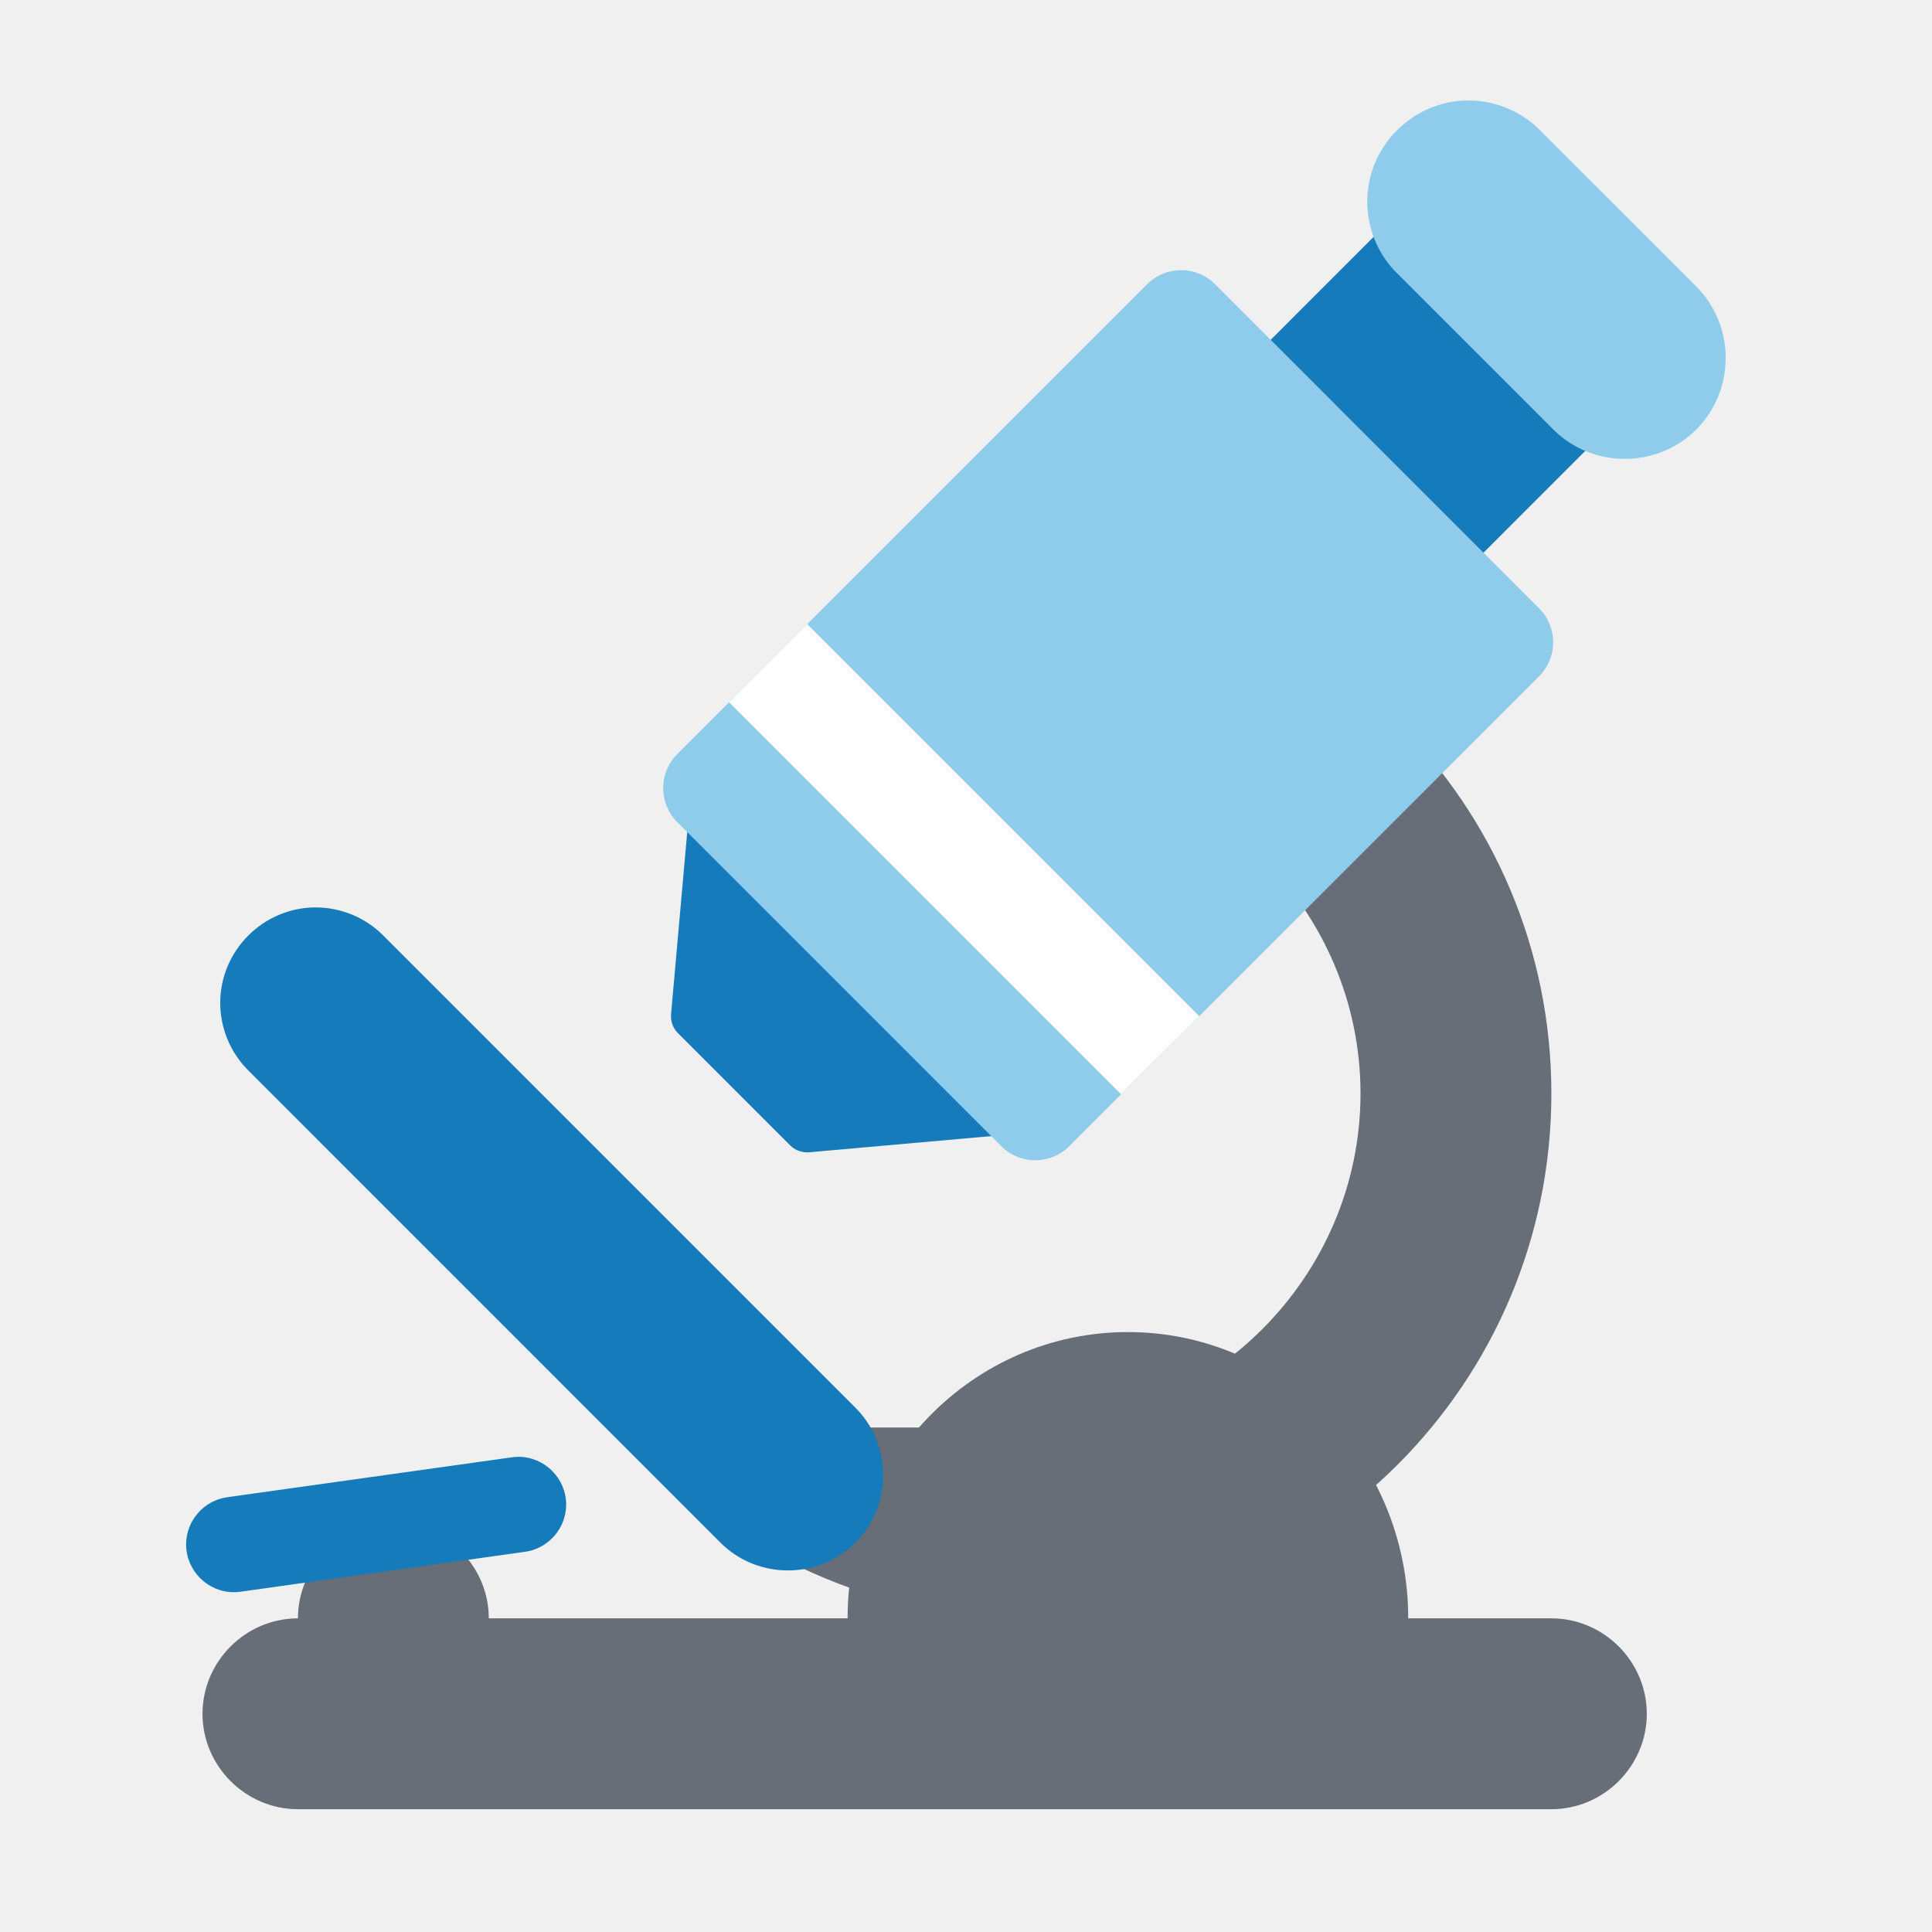
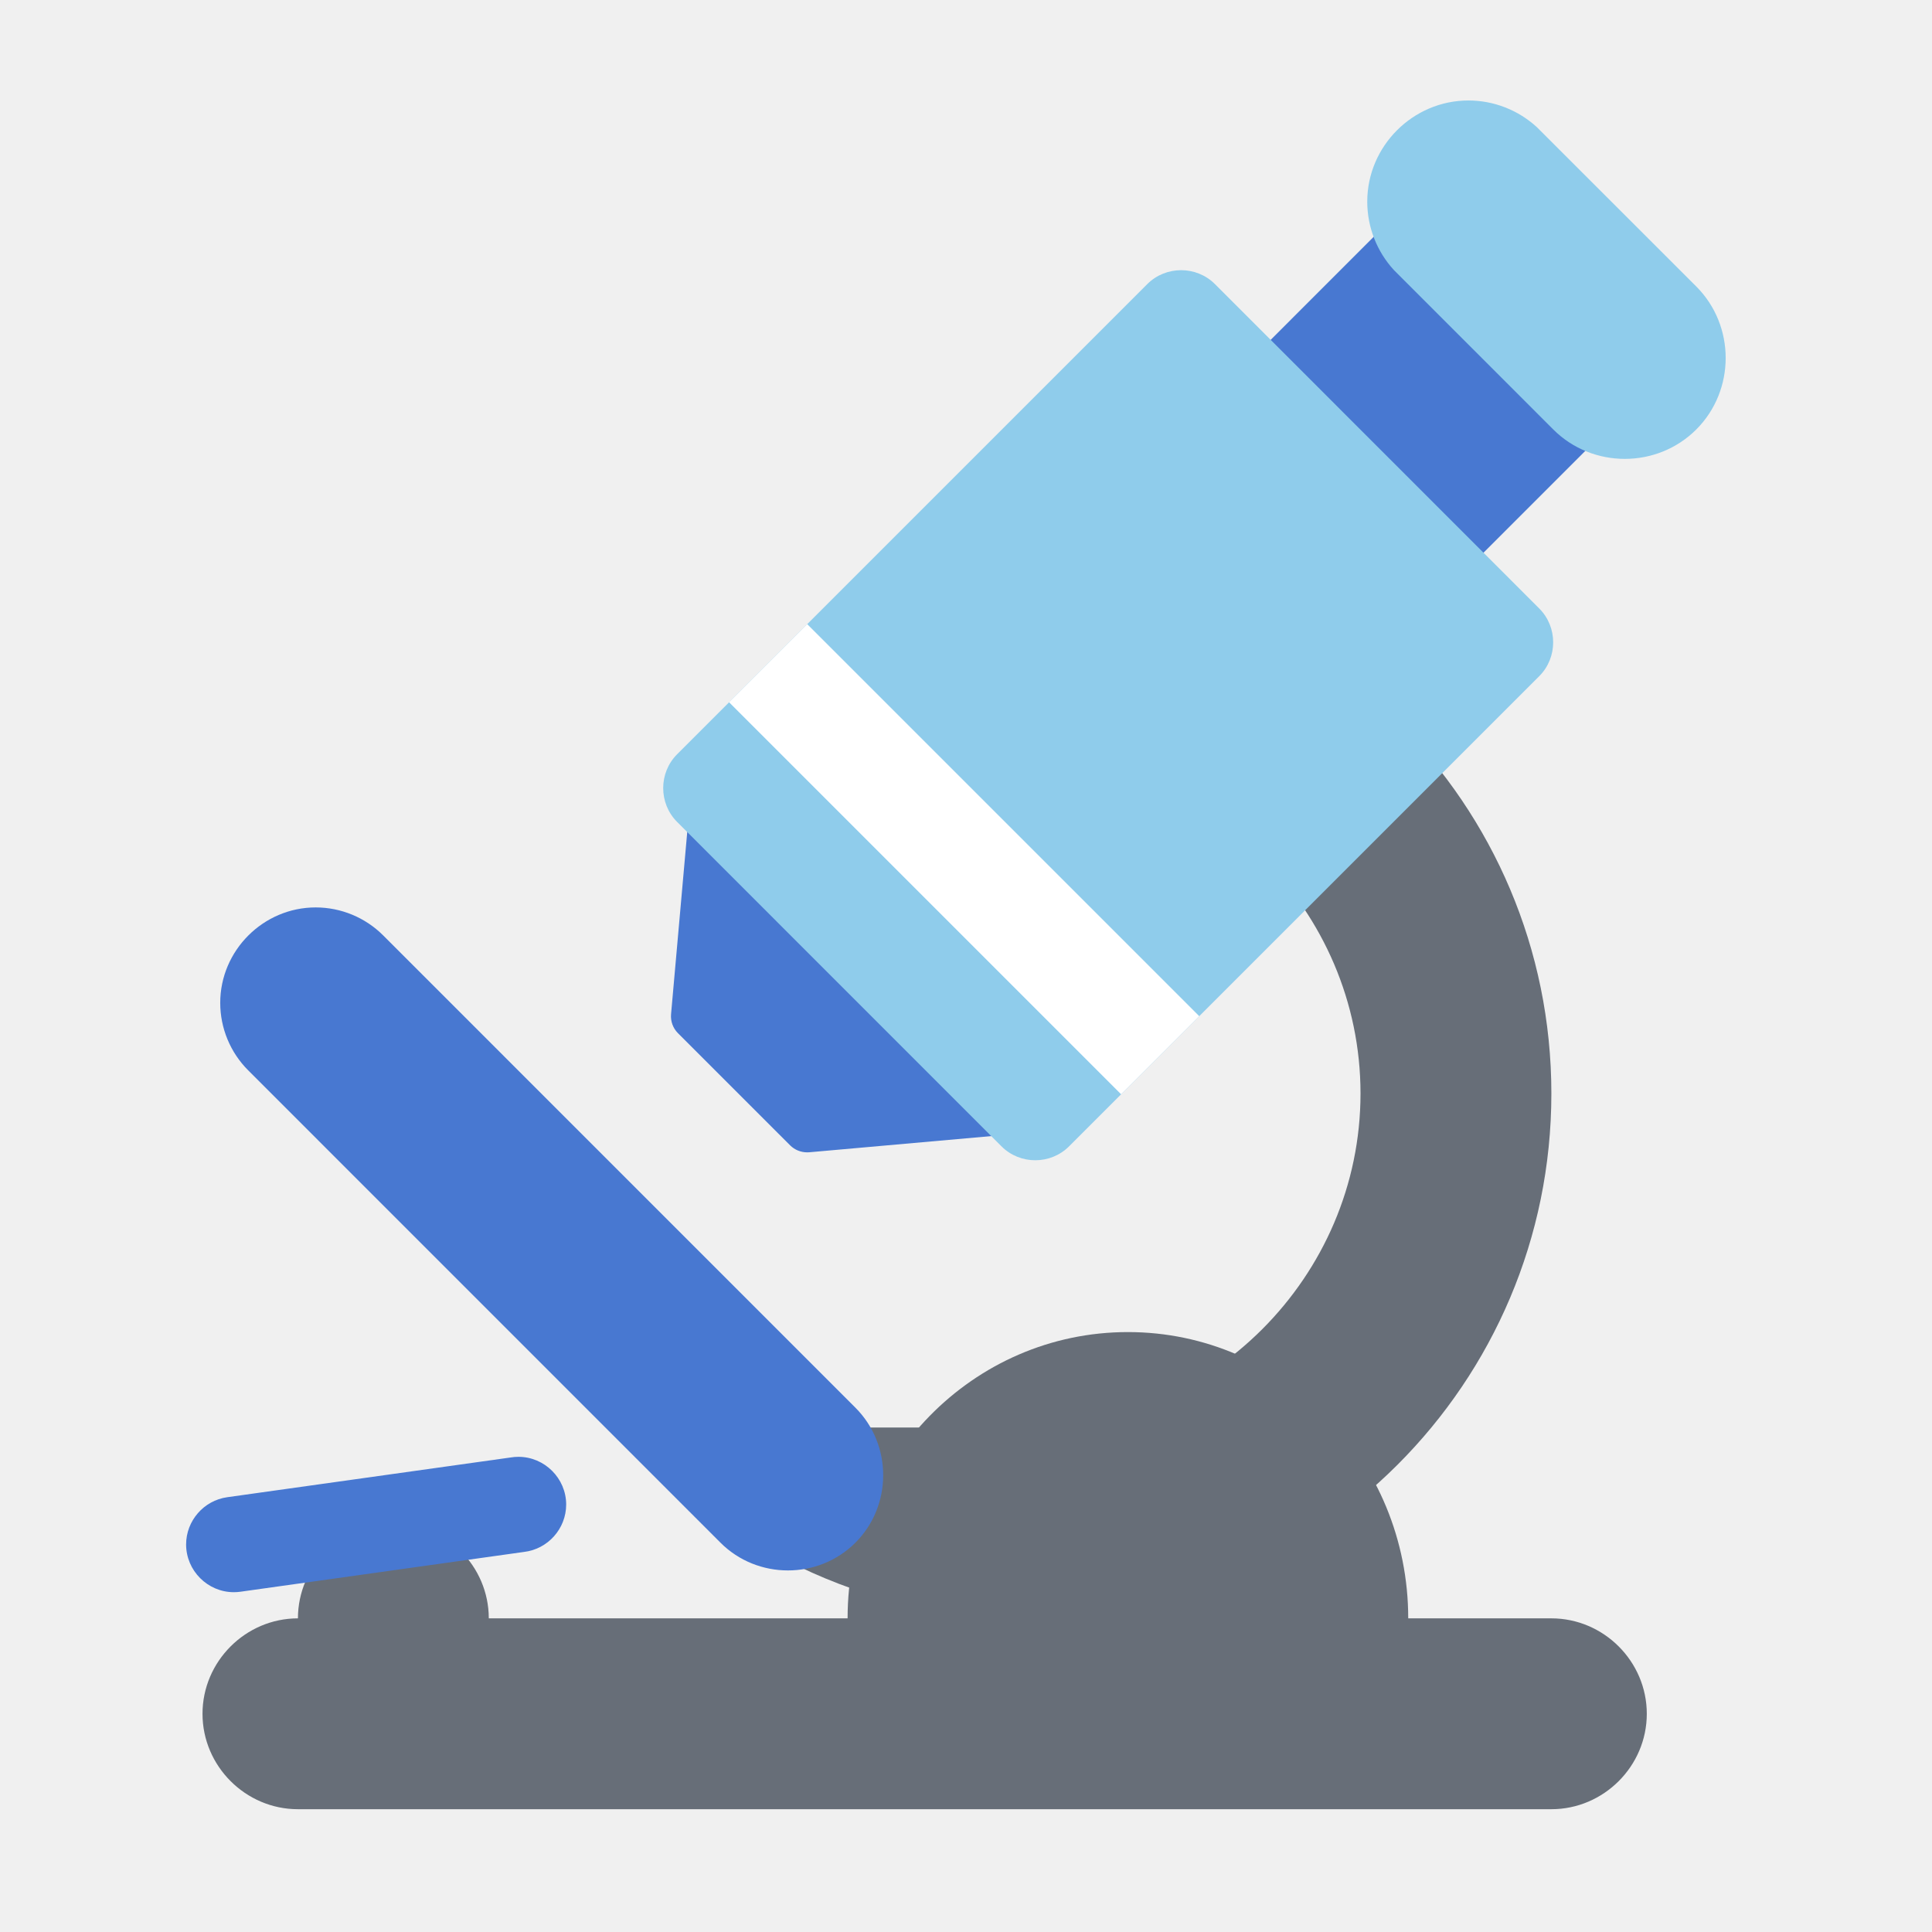
<svg xmlns="http://www.w3.org/2000/svg" clip-rule="evenodd" fill-rule="evenodd" stroke-linejoin="round" stroke-miterlimit="2" viewBox="0 0 64 64">
  <path d="m0 0h64v64h-64z" fill="none" />
  <g fill-rule="nonzero" transform="matrix(.07112569 0 0 .07112569 2.393371 3.031858)">
-     <path d="m439.556 474.333-140.912-140.933-8.644 97.333 52.222 52.245z" fill="#167bba" stroke="#000" stroke-width="14.06" />
-     <path d="m342.222 494.067c-2.944-.012-5.77-1.177-7.866-3.245l-52.245-52.244c-2.321-2.32-3.502-5.552-3.222-8.822l8.644-97.334c.516-5.695 5.348-10.109 11.066-10.109 2.94 0 5.763 1.167 7.845 3.243l140.912 140.933c2.074 2.082 3.241 4.904 3.241 7.843 0 5.726-4.427 10.562-10.13 11.068l-97.311 8.644zm-40.711-67.534 44.911 44.911 68.467-6.066-107.289-107.289z" fill="#167bba" />
+     <path d="m439.556 474.333-140.912-140.933-8.644 97.333 52.222 52.245z" fill="#4878D1" stroke="#000" stroke-width="14.06" />
+     <path d="m342.222 494.067c-2.944-.012-5.77-1.177-7.866-3.245l-52.245-52.244c-2.321-2.32-3.502-5.552-3.222-8.822l8.644-97.334c.516-5.695 5.348-10.109 11.066-10.109 2.94 0 5.763 1.167 7.845 3.243l140.912 140.933c2.074 2.082 3.241 4.904 3.241 7.843 0 5.726-4.427 10.562-10.13 11.068l-97.311 8.644zm-40.711-67.534 44.911 44.911 68.467-6.066-107.289-107.289z" fill="#4878D1" />
    <path d="m688.889 711.111h-66.667c0-73.644-58.444-133.333-130.555-133.333-72.089 0-130.556 59.689-130.556 133.333h-167.111c0-24.381-20.063-44.444-44.444-44.444-24.382 0-44.445 20.063-44.445 44.444-24.381 0-44.444 20.063-44.444 44.445 0 24.381 20.063 44.444 44.444 44.444h583.778c24.381 0 44.444-20.063 44.444-44.444 0-24.382-20.063-44.445-44.444-44.445z" fill="#676e78" />
    <path d="m444.444 222.222v88.889c85.336 0 155.556 70.22 155.556 155.556 0 85.335-70.22 155.555-155.556 155.555h-188.555c44.844 54.289 112.644 88.889 188.555 88.889 135 0 244.445-109.444 244.445-244.444s-109.445-244.445-244.445-244.445z" fill="#676e78" />
-     <path d="m364.756 675.867c-17.24 17.234-45.606 17.234-62.845 0l-219.978-220c-8.328-8.332-13.012-19.642-13.012-31.423 0-24.382 20.064-44.445 44.446-44.445 11.786 0 23.101 4.688 31.433 13.023l219.978 220c17.228 17.246 17.218 45.611-.022 62.845zm-160.556-39.689c1.196-.198 2.406-.297 3.618-.297 12.191 0 22.223 10.032 22.223 22.222 0 11.228-8.51 20.782-19.663 22.075l-132.045 18.533c-1.019.143-2.048.214-3.077.214-12.193 0-22.226-10.033-22.226-22.225 0-11.035 8.219-20.483 19.148-22.011z" fill="#167bba" />
-     <path d="m607.578 66.222 99.133 99.134-84.578 84.6-99.133-99.134z" fill="#167bba" />
+     <path d="m364.756 675.867c-17.24 17.234-45.606 17.234-62.845 0l-219.978-220c-8.328-8.332-13.012-19.642-13.012-31.423 0-24.382 20.064-44.445 44.446-44.445 11.786 0 23.101 4.688 31.433 13.023l219.978 220c17.228 17.246 17.218 45.611-.022 62.845zm-160.556-39.689c1.196-.198 2.406-.297 3.618-.297 12.191 0 22.223 10.032 22.223 22.222 0 11.228-8.51 20.782-19.663 22.075l-132.045 18.533c-1.019.143-2.048.214-3.077.214-12.193 0-22.226-10.033-22.226-22.225 0-11.035 8.219-20.483 19.148-22.011z" fill="#4878D1" />
+     <path d="m607.578 66.222 99.133 99.134-84.578 84.6-99.133-99.134z" fill="#4878D1" />
    <path d="m756.378 157.4c-18.272 18.258-48.328 18.258-66.6 0l-74.2-74.222c-7.996-8.693-12.438-20.083-12.438-31.894 0-25.844 21.267-47.111 47.112-47.111 11.805 0 23.19 4.438 31.881 12.427l74.267 74.222c18.238 18.276 18.228 48.314-.022 66.578zm-323.556 333.911-151.155-151.178c-8.582-8.635-8.582-22.786 0-31.422l219.066-219.067c8.636-8.581 22.787-8.581 31.423 0l151.133 151.178c8.582 8.636 8.582 22.787 0 31.422l-219.067 219.067c-8.622 8.591-22.777 8.591-31.4 0z" fill="#8fcceb" />
    <path d="m305.911 284.444 36.4-36.377 182.578 182.577-36.4 36.378z" fill="#fff" />
  </g>
</svg>
